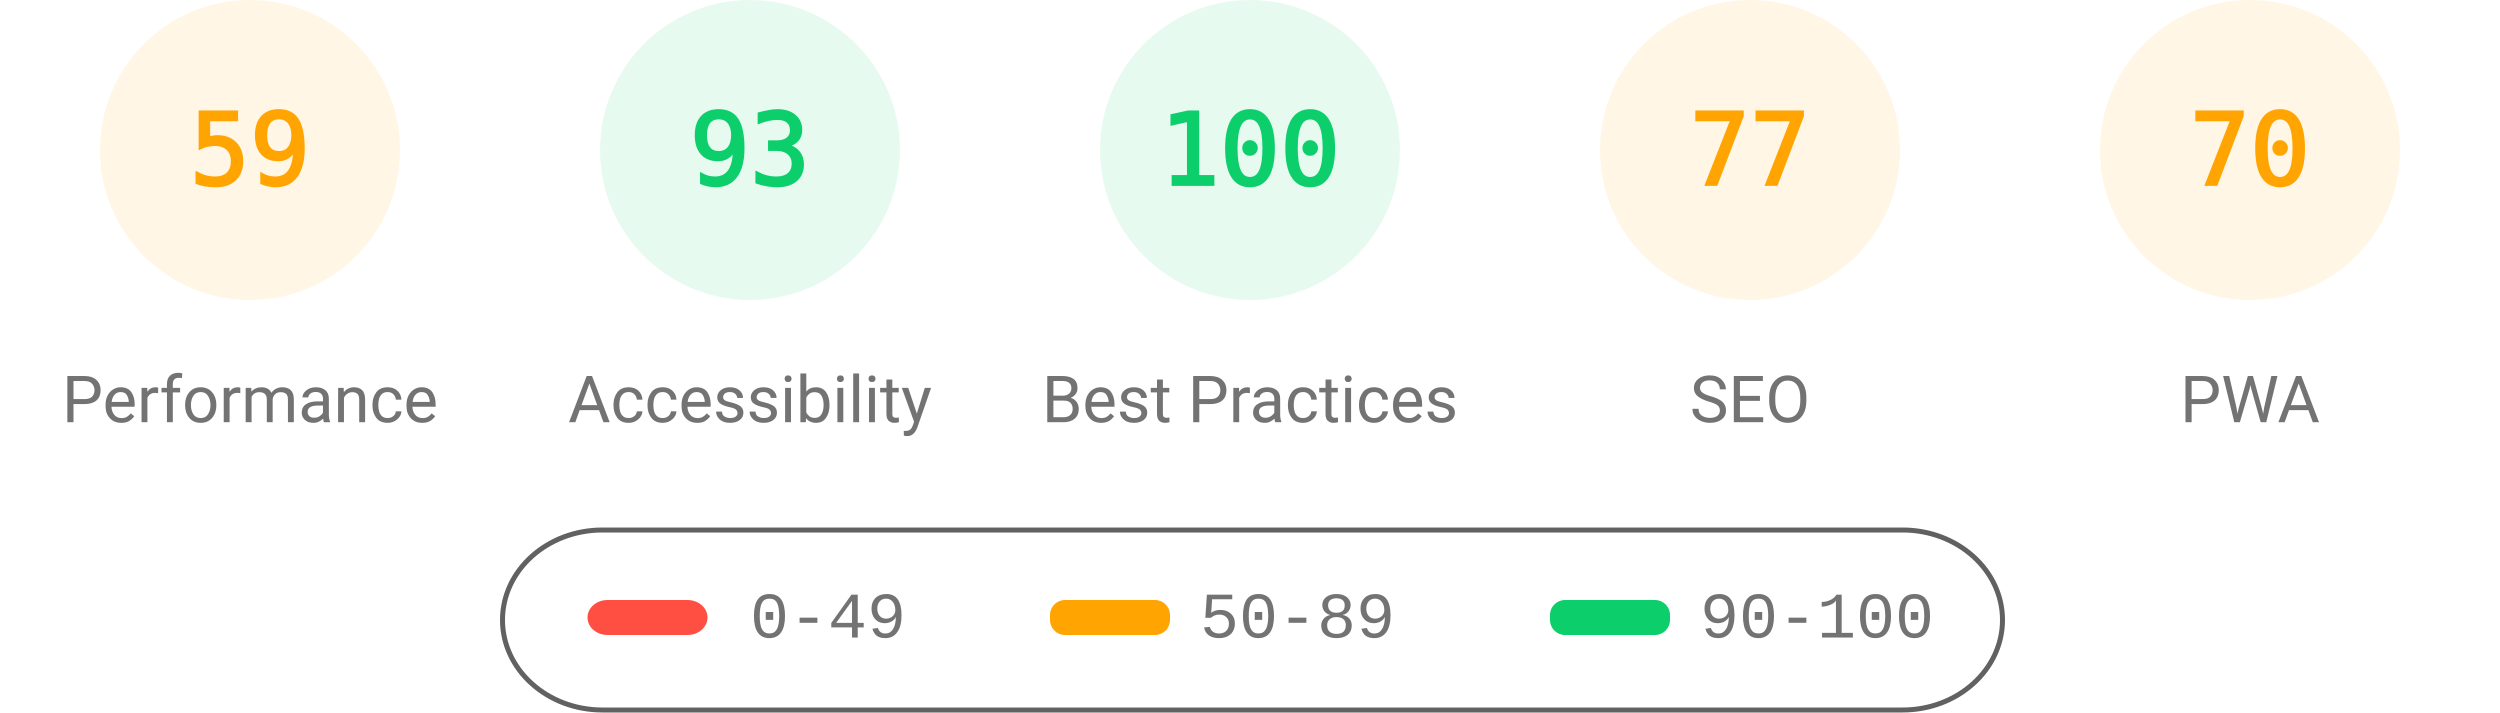
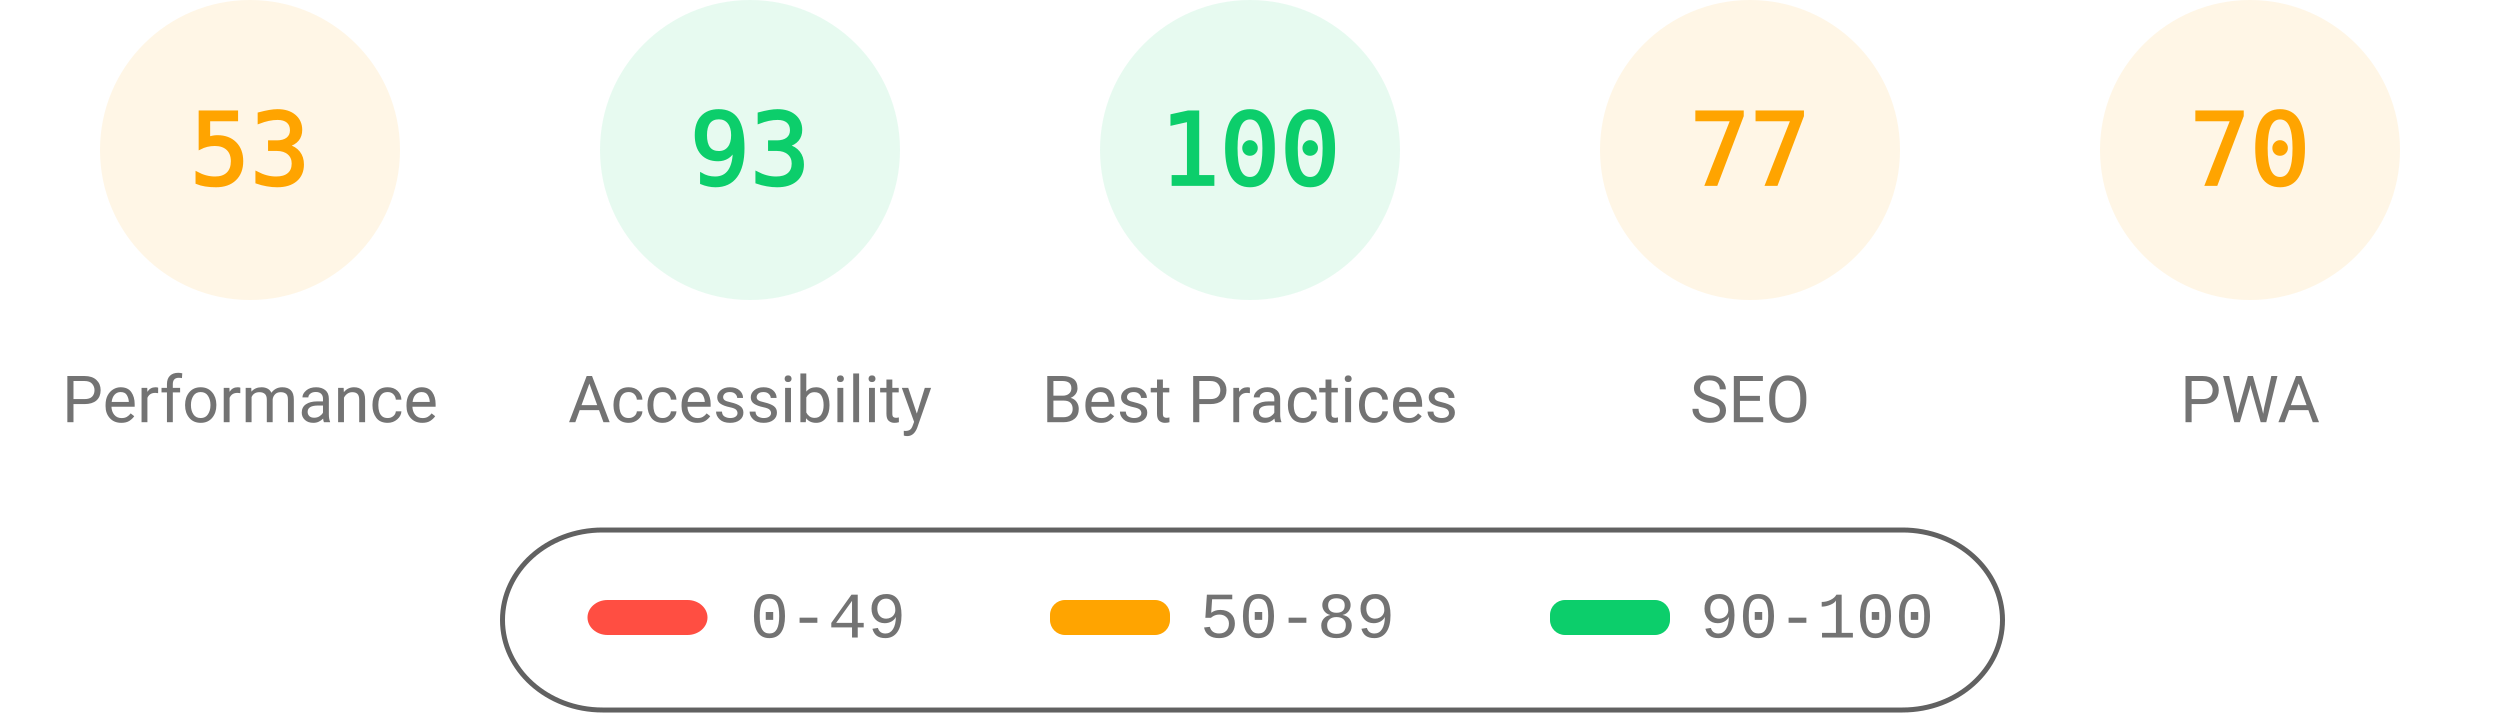
<svg xmlns="http://www.w3.org/2000/svg" fill="none" width="1000" height="285">
  <style>.gauge-base{opacity:.1}.gauge-arc{fill:none;animation-delay:250ms;stroke-linecap:round;transform:rotate(-90deg);transform-origin:100px 60px;animation:load-gauge 1s ease forwards}.guage-text{font-size:40px;font-family:monospace;text-align:center}.guage-red{color:#ff4e42;fill:#ff4e42;stroke:#ff4e42}.guage-orange{color:#ffa400;fill:#ffa400;stroke:#ffa400}.guage-green{color:#0cce6b;fill:#0cce6b;stroke:#0cce6b}.guage-undefined{color:#5c5c5c;fill:#5c5c5c;stroke:#5c5c5c}.guage-title{color:#737373;fill:#737373;stroke:none;font-size:26px;line-height:26px;font-family:Roboto,Halvetica,Arial,sans-serif}@keyframes load-gauge{from{stroke-dasharray:0 352.858}}</style>
  <svg class="guage-div guage-perf guage-orange" viewBox="0 0 200 200" width="200" height="200">
    <circle class="gauge-base" r="56" cx="100" cy="60" stroke-width="8" />
-     <circle class="gauge-arc guage-arc-1" r="56" cx="100" cy="60" stroke-width="8" style="stroke-dasharray:207.596,351.858" />
-     <text class="guage-text" x="100" y="60" alignment-baseline="central" dominant-baseline="central" text-anchor="middle">59</text>
+     <circle class="gauge-arc guage-arc-1" r="56" cx="100" cy="60" stroke-width="8" style="stroke-dasharray:186.485,351.858" />
+     <text class="guage-text" x="100" y="60" alignment-baseline="central" dominant-baseline="central" text-anchor="middle">53</text>
    <text class="guage-title" x="100" y="160" alignment-baseline="central" dominant-baseline="central" text-anchor="middle">Performance</text>
  </svg>
  <svg class="guage-div guage-acc guage-green" viewBox="0 0 200 200" width="200" height="200" x="200">
    <circle class="gauge-base" r="56" cx="100" cy="60" stroke-width="8" />
    <circle class="gauge-arc guage-arc-2" r="56" cx="100" cy="60" stroke-width="8" style="stroke-dasharray:327.228,351.858" />
    <text class="guage-text" x="100" y="60" alignment-baseline="central" dominant-baseline="central" text-anchor="middle">93</text>
    <text class="guage-title" x="100" y="160" alignment-baseline="central" dominant-baseline="central" text-anchor="middle">Accessibility</text>
  </svg>
  <svg class="guage-div guage-best guage-green" viewBox="0 0 200 200" width="200" height="200" x="400">
    <circle class="gauge-base" r="56" cx="100" cy="60" stroke-width="8" />
    <circle class="gauge-arc guage-arc-3" r="56" cx="100" cy="60" stroke-width="8" style="stroke-dasharray:351.858,351.858" />
    <text class="guage-text" x="100" y="60" alignment-baseline="central" dominant-baseline="central" text-anchor="middle">100</text>
    <text class="guage-title" x="100" y="160" alignment-baseline="central" dominant-baseline="central" text-anchor="middle">Best Practices</text>
  </svg>
  <svg class="guage-div guage-seo guage-orange" viewBox="0 0 200 200" width="200" height="200" x="600">
    <circle class="gauge-base" r="56" cx="100" cy="60" stroke-width="8" />
    <circle class="gauge-arc guage-arc-4" r="56" cx="100" cy="60" stroke-width="8" style="stroke-dasharray:270.931,351.858" />
    <text class="guage-text" x="100" y="60" alignment-baseline="central" dominant-baseline="central" text-anchor="middle">77</text>
    <text class="guage-title" x="100" y="160" alignment-baseline="central" dominant-baseline="central" text-anchor="middle">SEO</text>
  </svg>
  <svg class="guage-div guage-pwa guage-orange" viewBox="0 0 200 200" width="200" height="200" x="800">
    <circle class="gauge-base" r="56" cx="100" cy="60" stroke-width="8" />
    <circle class="gauge-arc guage-arc-4" r="56" cx="100" cy="60" stroke-width="8" style="stroke-dasharray:246.301,351.858" />
    <text class="guage-text" x="100" y="60" alignment-baseline="central" dominant-baseline="central" text-anchor="middle">70</text>
    <text class="guage-title" x="100" y="160" alignment-baseline="central" dominant-baseline="central" text-anchor="middle">PWA</text>
  </svg>
  <svg width="604" height="76" x="200" y="210">
    <path fill="none" id="canvas_background" d="M-1-1h604v80H-1z" />
    <rect fill-opacity="0" stroke="#616161" stroke-width="2" rx="40" id="svg_2" height="72" width="600" y="2" x="1" fill="#000" />
    <rect stroke="#000" rx="8" id="svg_3" height="14" width="48" y="30" x="35" stroke-opacity="null" stroke-width="0" fill="#ff4e42" />
    <rect stroke="#000" rx="6" id="svg_4" height="14" width="48" y="30" x="220" stroke-opacity="null" stroke-width="0" fill="#ffa400" />
    <rect stroke="#000" rx="6" id="svg_5" height="14" width="48" y="30" x="420" stroke-opacity="null" stroke-width="0" fill="#0cce6b" />
    <text xml:space="preserve" text-anchor="start" font-family="'Courier New', Courier, monospace" font-size="26" id="svg_6" y="45" x="100" stroke-opacity="null" stroke-width="0" stroke="#000" fill="#737373">0-49</text>
    <text xml:space="preserve" text-anchor="start" font-family="'Courier New', Courier, monospace" font-size="26" id="svg_7" y="45" x="280" stroke-opacity="null" stroke-width="0" stroke="#000" fill="#737373">50-89</text>
    <text xml:space="preserve" text-anchor="start" font-family="'Courier New', Courier, monospace" font-size="26" id="svg_8" y="45" x="480" stroke-opacity="null" stroke-width="0" stroke="#000" fill="#737373">90-100</text>
  </svg>
</svg>
